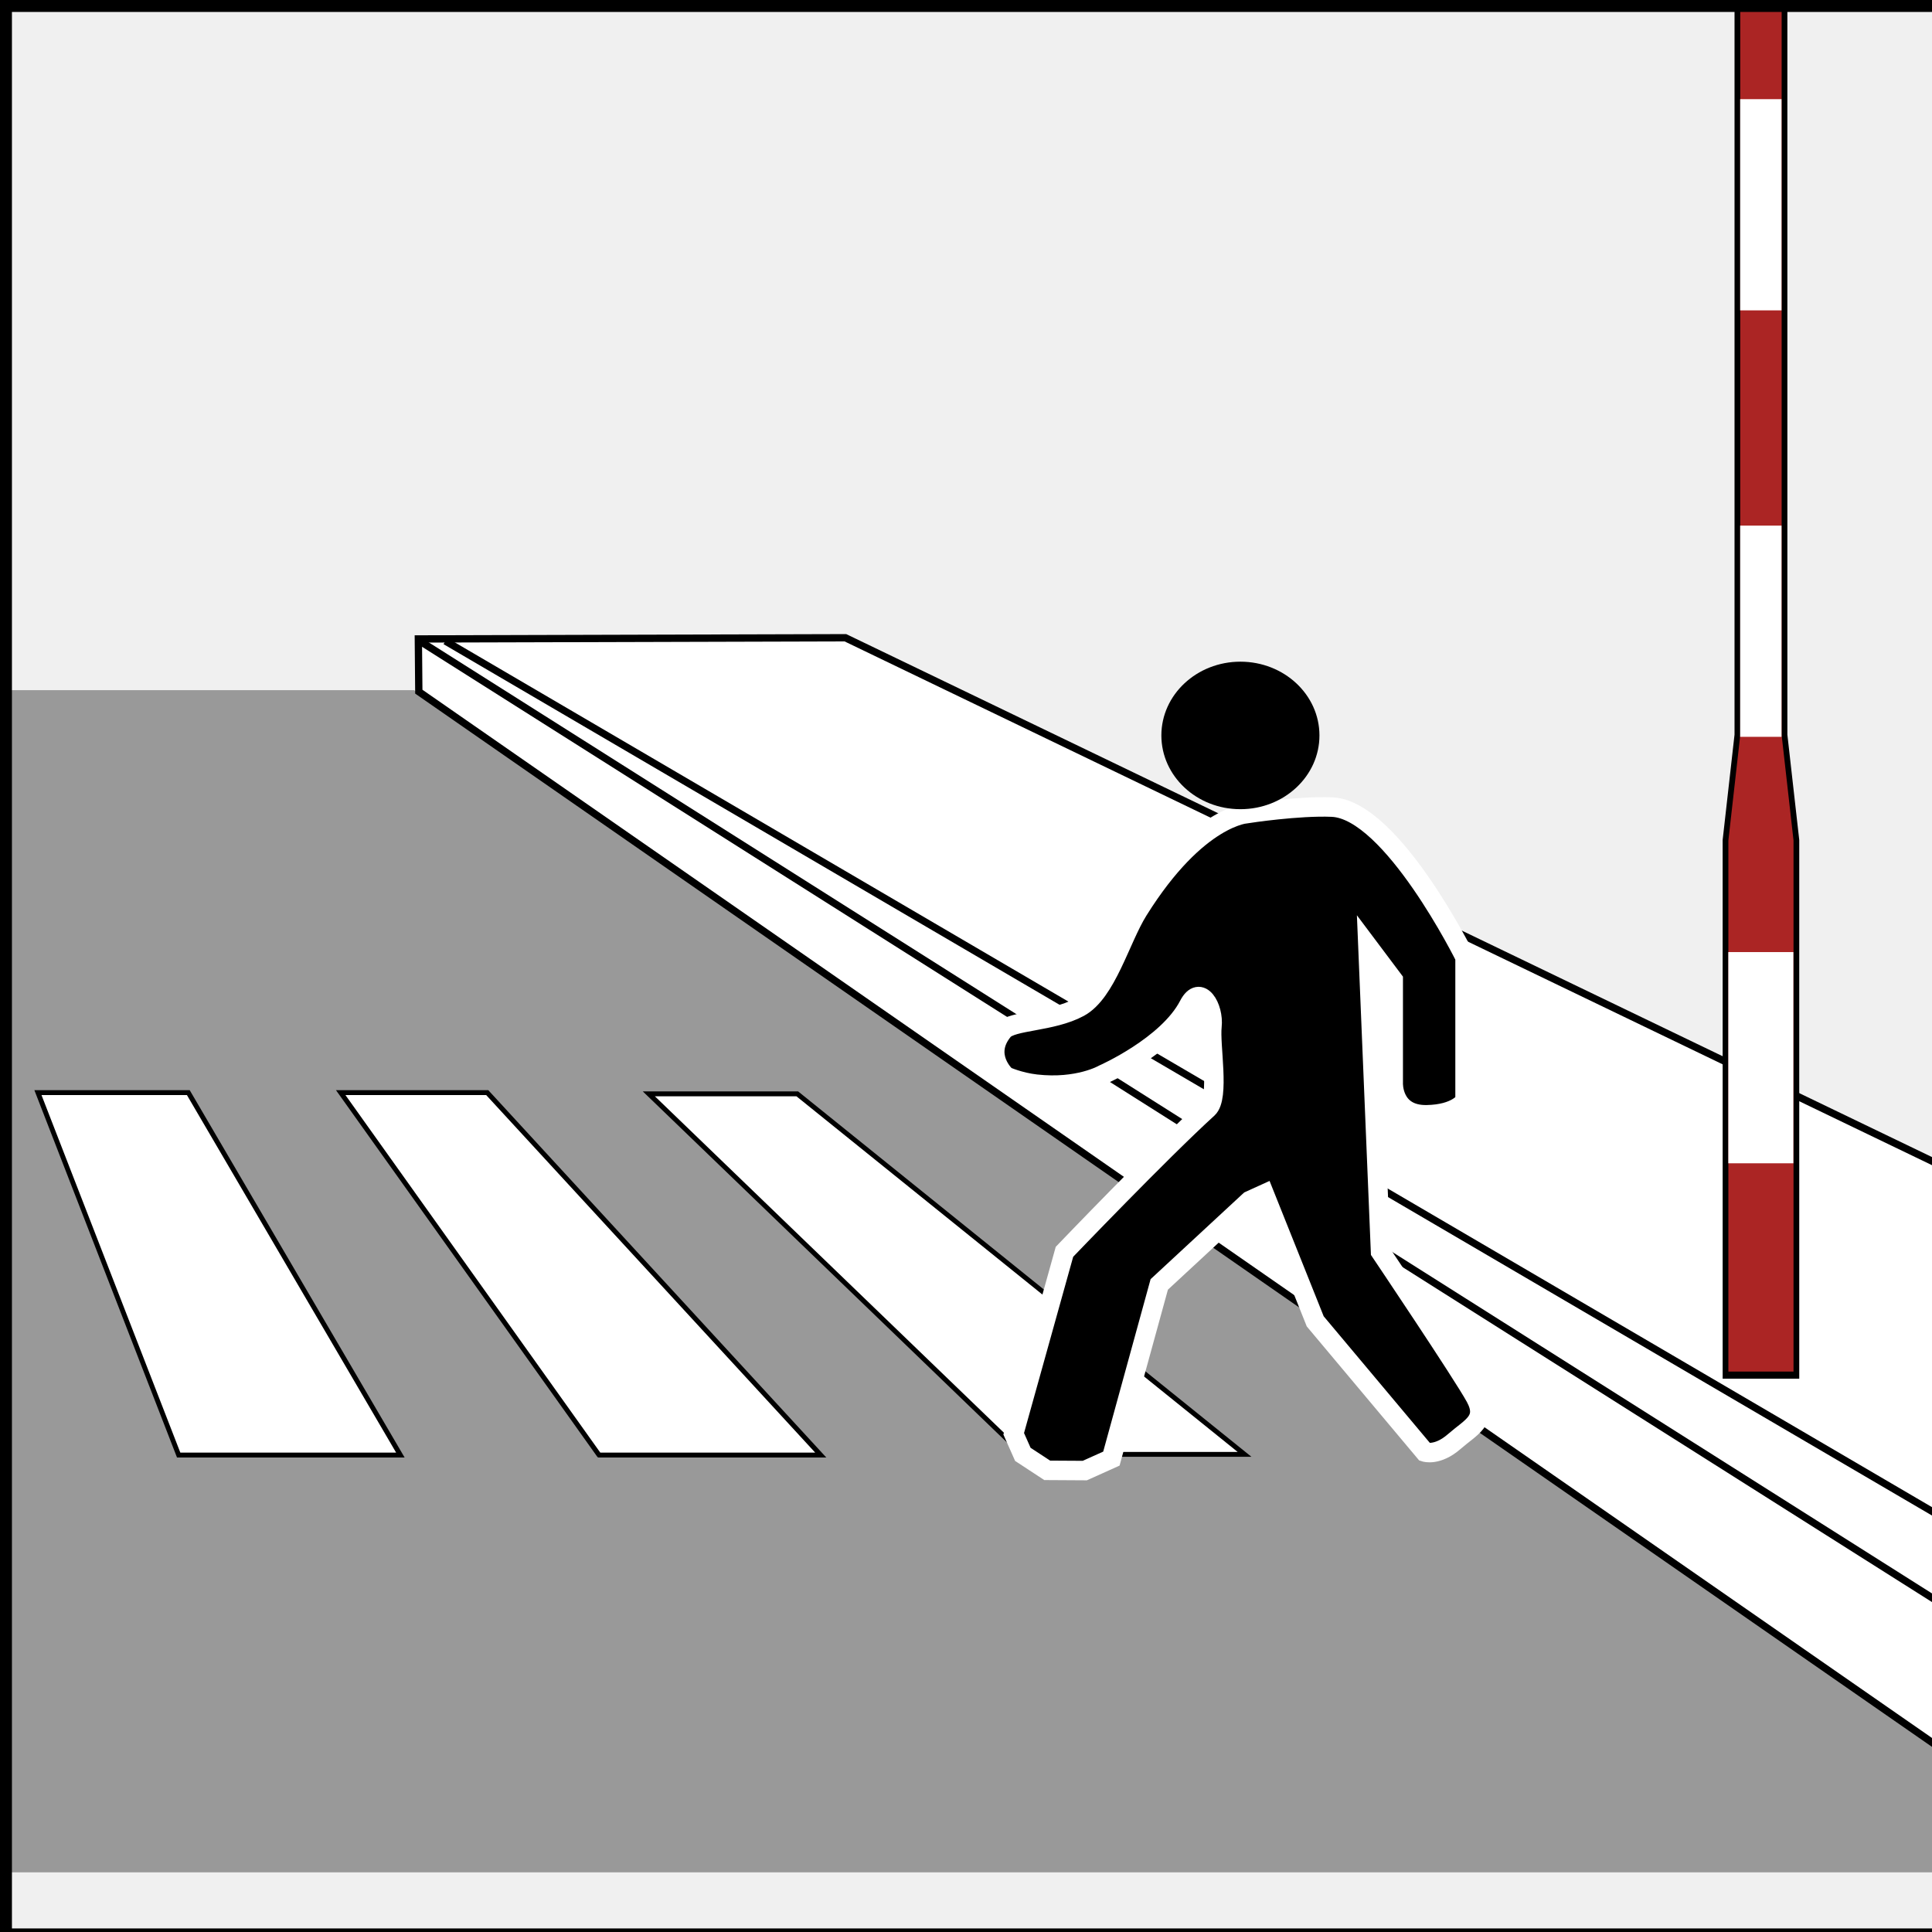
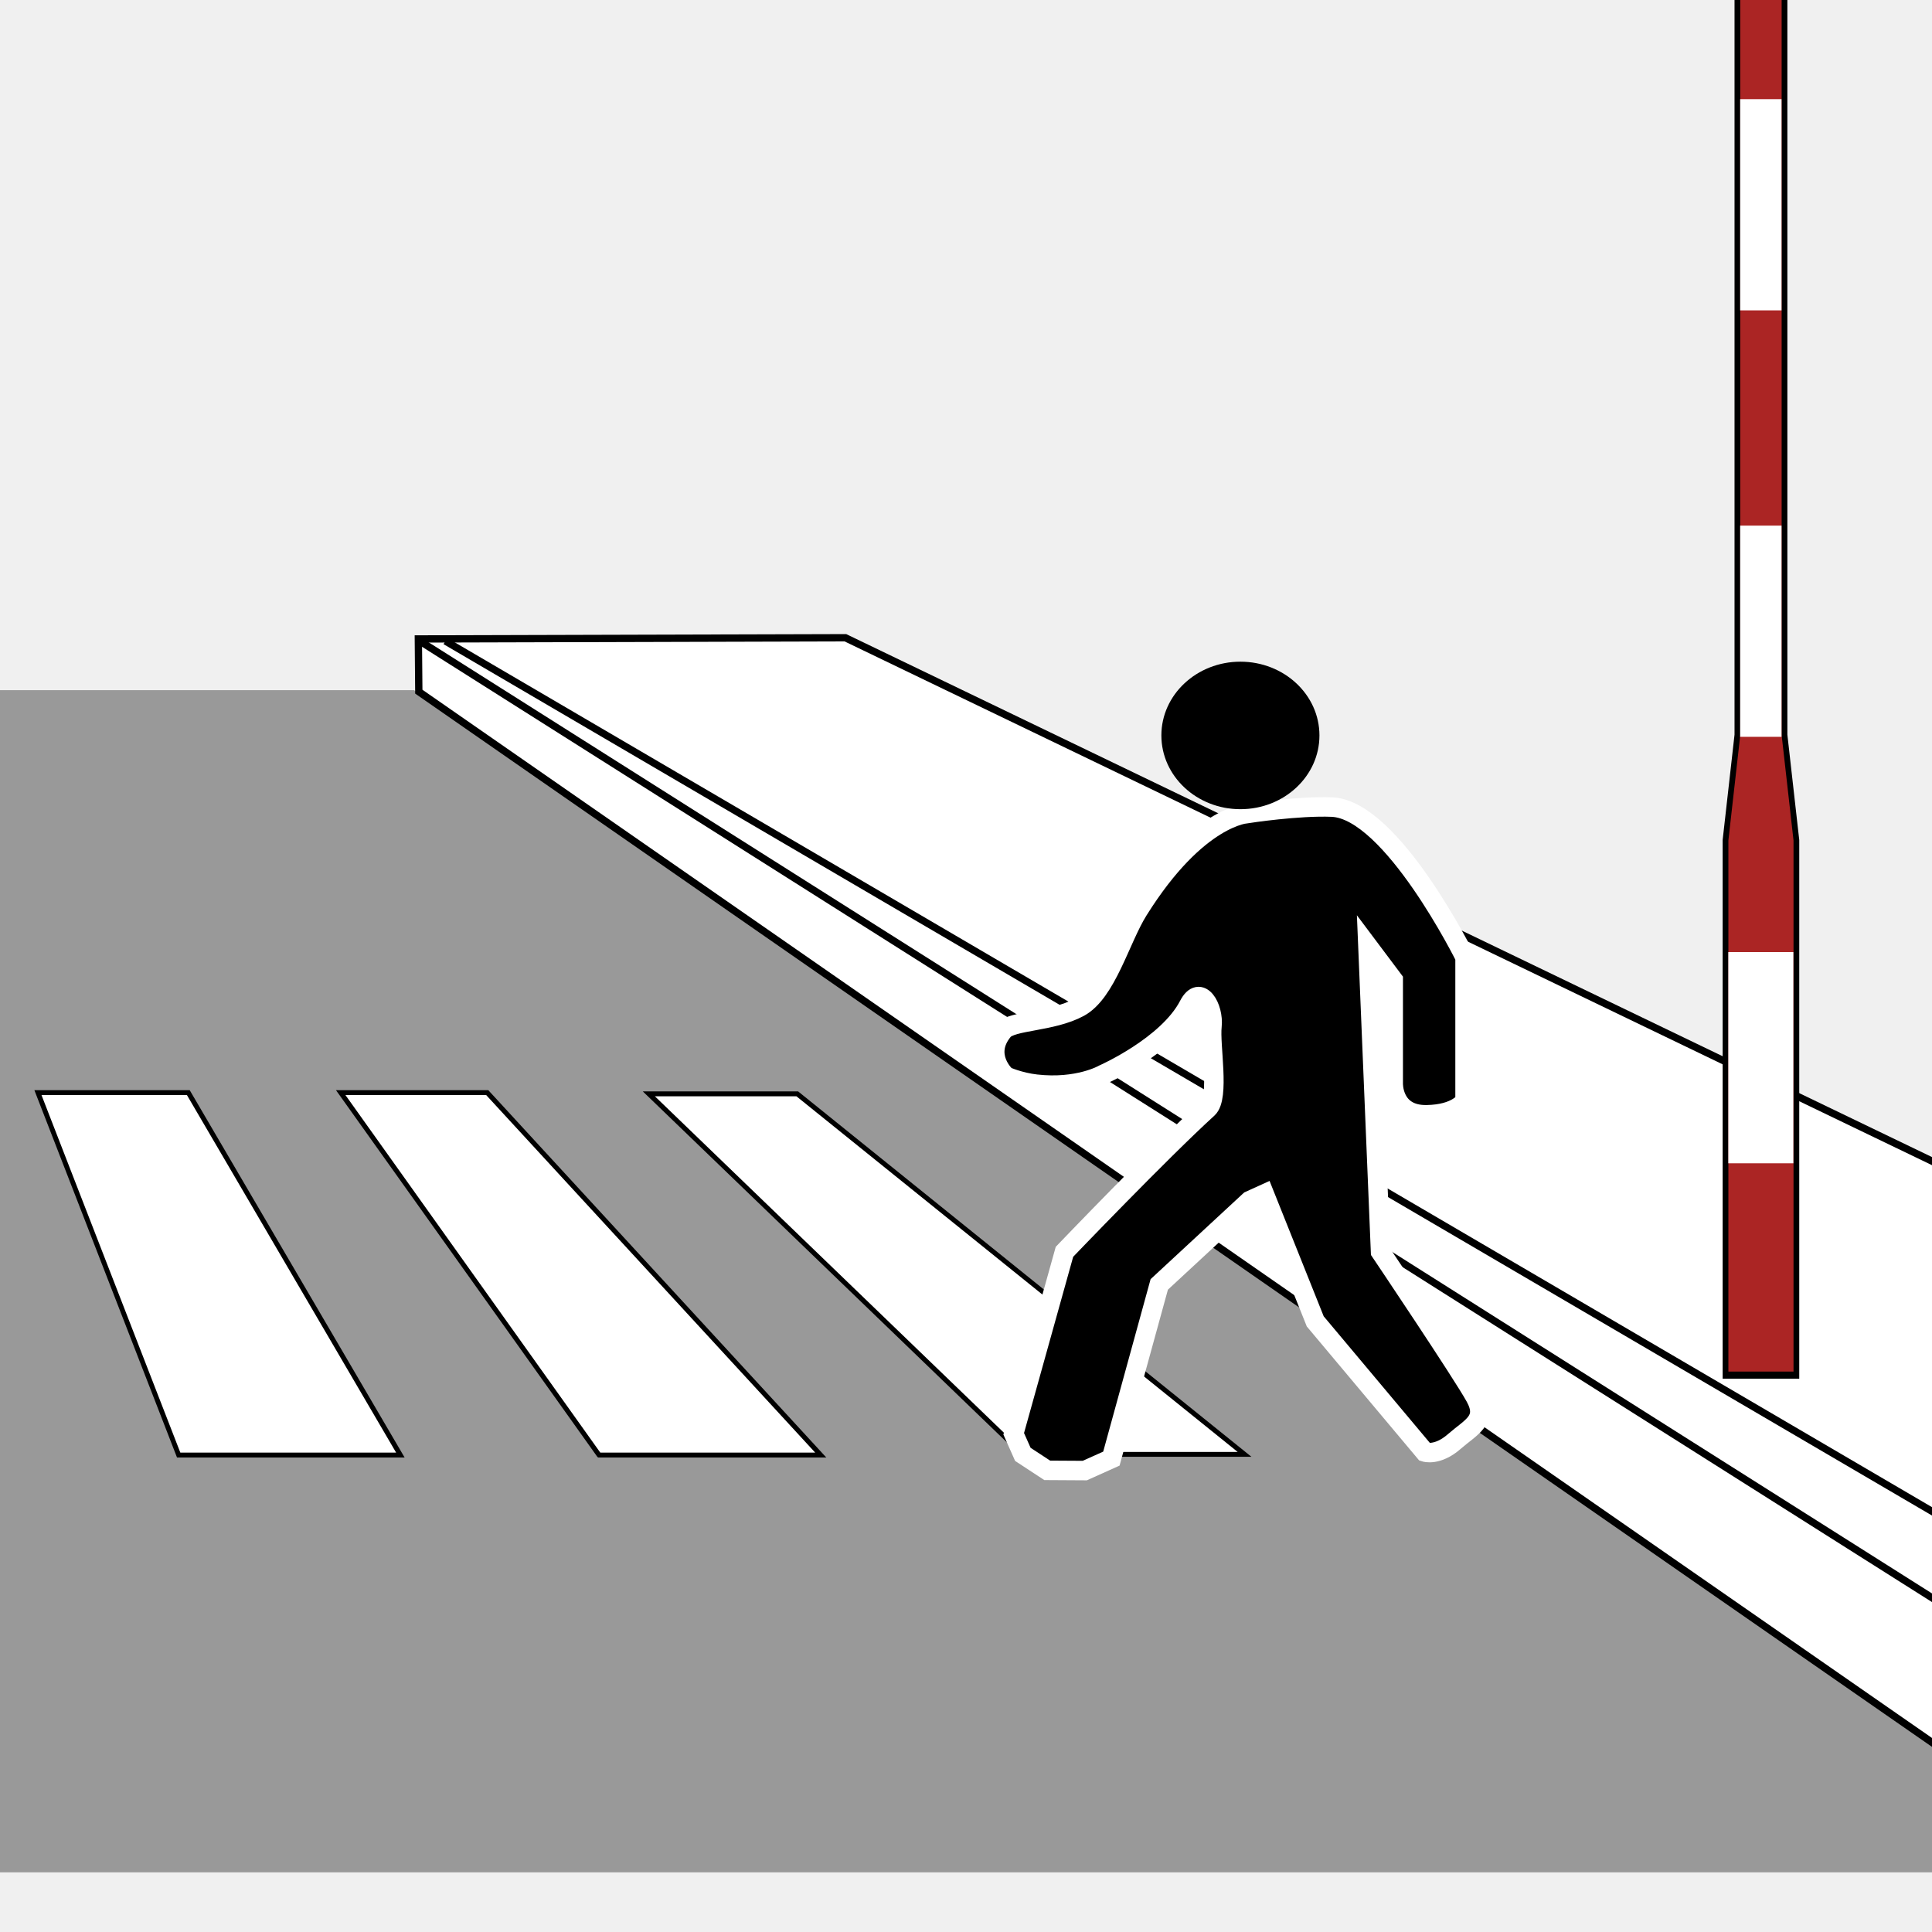
<svg xmlns="http://www.w3.org/2000/svg" xmlns:xlink="http://www.w3.org/1999/xlink" width="793.701" height="793.701" viewBox="0 0 210 210" version="1.1" id="svg8">
  <defs id="defs2">
    <clipPath clipPathUnits="userSpaceOnUse" id="clipPath1880">
      <path id="path1882" style="fill:#ff0000;fill-opacity:1;fill-rule:nonzero;stroke:none;stroke-width:0.265px;stroke-linecap:butt;stroke-linejoin:miter;stroke-opacity:1" d="M -51.405,-15.119 H 256.268 V 235.101 H -51.405 Z" />
    </clipPath>
  </defs>
  <g id="layer2" style="display:inline">
    <path d="M -303.319,203.515 H 230.372 L 45.013,75.018 h -163.42 z" fill="#999999" fill-rule="evenodd" id="path901" style="stroke-width:0.265" />
    <path d="m 91.889,69.32 241.909,116.517 c -34.7,-0.17 -69.408,0.508 -104.106,0 l 0.004,17.233 L 45.523,75.182 45.473,69.451 Z" fill="#ffffff" fill-rule="evenodd" stroke="#000000" stroke-width="0.794" id="path909" />
    <path d="M 230.319,186.524 45.614,69.668" fill="none" stroke="#000000" stroke-width="0.794" id="path911" />
    <path d="M -26.67,158.158 H -2.363 L -13.05,118.552 H -28.766 Z" fill="#ffffff" fill-rule="evenodd" stroke="#000000" stroke-width="0.529" id="path913" />
    <path d="M 19.42,158.158 H 43.518 L 20.468,118.761 H 4.123 Z" fill="#ffffff" fill-rule="evenodd" stroke="#000000" stroke-width="0.529" id="path915" />
    <path d="M 65.114,158.158 H 89.212 L 52.959,118.761 H 37.033 l 28.08,39.396 z" fill="#ffffff" fill-rule="evenodd" stroke="#000000" stroke-width="0.529" id="path917" />
    <path d="m 111.178,158.081 h 24.098 L 86.661,118.896 H 70.526 l 40.653,39.185 z" fill="#ffffff" fill-rule="evenodd" stroke="#000000" stroke-width="0.529" id="path919" />
    <path d="M 247.348,186.14 48.408,69.678" fill="none" stroke="#000000" stroke-dashoffset="13" stroke-width="0.786" id="path943" />
    <g transform="matrix(0.207473,0,0,0.257525,129.582,172.1226)" id="g955">
      <path d="m 342.91,-752.03 c 0,25.537 -20.702,46.238 -46.238,46.238 -25.537,0 -46.238,-20.702 -46.238,-46.238 0,-25.537 20.702,-46.238 46.238,-46.238 25.537,0 46.238,20.702 46.238,46.238 z" color="#000000" fill="#ffffff" stroke="#000000" stroke-width="3" id="path945" />
      <path d="m 275.62,-712.22 v 9.531 h 1.531 c 0.007,0.804 0.02,0.96 0.062,2 0.082,1.995 1.413,2.445 3.531,4.562 1.444,1.444 3.639,1.735 4.906,1.781 v 336.16 l -6.219,44.438 v 225.78 h 37.125 v -225.78 l -6.219,-44.438 v -336.41 c 1.011,-0.246 2.085,-0.71 2.906,-1.531 2.118,-2.118 3.337,-2.575 3.531,-4.562 0.101,-1.04 0.087,-1.079 0.094,-2 h 1.688 v -9.531 z" fill="#ab2524" fill-rule="evenodd" stroke="#000000" stroke-dashoffset="13" stroke-width="3" id="path947" />
      <path d="m 287.1,-446.52 h 21.673 v 89.146 H 287.1 Z" fill="#ffffff" fill-rule="evenodd" id="path949" />
      <path d="m 280.89,-266.52 h 34.081 v 89.146 H 280.89 Z" fill="#ffffff" fill-rule="evenodd" id="path951" />
      <path d="m 287.1,-626.52 h 21.673 v 89.146 H 287.1 Z" fill="#ffffff" fill-rule="evenodd" id="path953" />
    </g>
  </g>
  <g id="layer8" style="display:none">
    <g transform="matrix(0.09151281,0,0,0.09151281,300.1434,-127.0644)" id="g2615">
      <path d="m -1212.9,2012.8 27.117,0.944 0.681,-31.158 -24.423,-1.119 -3.375,31.333 z" fill="#17280b" stroke="#000000" stroke-width="5.345" id="path2602" />
      <path d="m -1219.4,2135.2 -7.201,85.691 37.868,4.883 -2.442,18.934 37.379,8.67 8.67,-37.38 -44.953,-9.647 -1.165,-65.596 -28.156,-5.556 z" fill="#17280b" stroke="#000000" stroke-width="5.345" id="path2604" />
      <g id="a">
        <path transform="rotate(3.0843)" d="m -1165.3,2064.1 h 160.11 v 145.29 h -160.11 z" fill="#1a1a1a" id="path2606" />
        <path d="m -1283,2144.5 7.827,-145.25 159.37,8.588 -7.772,144.24" fill="none" stroke="#d2a800" stroke-width="6" id="path2608" />
      </g>
      <use transform="translate(10.102,-159.6)" width="478.698" height="516.053" xlink:href="#a" id="use2611" x="0" y="0" />
      <path d="m -1205.1,1921.7 c 0,0 -0.923,-7.371 -0.861,-9.305 0.063,-1.933 4.747,-15.302 4.747,-15.302 l -5.045,0.607 -2.553,19.239 -5.441,0.987 0.434,-25.49 27.834,-13.356 c -1.353,-1.439 -2.154,-3.392 -2.086,-5.522 0.137,-4.254 3.697,-7.592 7.951,-7.455 4.254,0.137 7.592,3.698 7.455,7.951 -0.137,4.253 -3.7,7.588 -7.952,7.45 -0.296,0 -0.579,-0.064 -0.857,-0.113 l 0.459,0.489 c 0,0 1.035,3.924 2.529,5.516 l 4.12,15.977 15.493,10.932 -3.236,4.535 -16.044,-5.927 -4.742,-8.656 -5.792,11.795 7.974,16.49 8.553,34.284 -8.99,3.184 -8.684,-30.419 -5.179,-7.125 -16.264,36.962 -7.982,-4.119 14.161,-43.6" fill="#ffffff" fill-rule="evenodd" id="path2613" />
    </g>
  </g>
  <g id="layer3" style="display:inline;opacity:0.647">
    <rect style="fill:none;fill-opacity:1;stroke:none;stroke-width:4.107;stroke-linejoin:round;stroke-opacity:1" id="rect1771" width="307.673" height="250.22" x="-51.405" y="-15.119" clip-path="url(#clipPath1880)" transform="matrix(0.6928747,0,0,0.8489426,34.86111,12.07925)" />
  </g>
-   <g id="layer5" style="display:inline">
+   <g id="layer5" style="display:none">
    <rect style="fill:none;fill-opacity:1;stroke:#000000;stroke-width:4.107;stroke-linejoin:round;stroke-opacity:1" id="rect1897" width="213.179" height="212.423" x="-0.756" y="-0.756" />
  </g>
  <g id="layer6" style="display:inline" />
  <g id="layer7" style="display:inline">
    <path d="m 135.627,88.415 c 0,0 -5.431,0.174 -11.911,10.539 -1.959,3.132 -3.435,8.934 -6.414,10.539 -2.979,1.605 -7.322,1.406 -8.248,2.52 -2.247,2.7 0.282,4.966 0.282,4.966 0,0 1.448,0.659 3.284,0.866 4.57,0.519 7.314,-1.071 7.314,-1.071 0,0 6.988,-3.079 9.281,-7.509 1.228,-2.374 2.749,0.229 2.52,2.291 -0.229,2.062 0.866,7.731 -0.457,8.934 -5.04,4.58 -15.576,15.576 -15.576,15.576 l -5.516,19.78 0.993,2.236 2.649,1.738 4.085,0.024 2.89,-1.3 5.203,-18.933 9.829,-9.105 1.59,-0.722 5.535,13.842 11.913,14.204 c 0,0 1.37,0.459 3.206,-1.146 1.836,-1.605 3.663,-2.289 2.291,-4.809 -1.372,-2.52 -10.31,-15.811 -10.31,-15.811 l -1.372,-33.217 2.749,3.663 v 11.225 c 0,0 -0.138,3.513 3.663,3.437 3.28,-0.064 4.146,-1.512 4.146,-1.512 v -15.608 c 0,0 -7.949,-16.042 -14.454,-16.324 -3.67,-0.158 -9.164,0.688 -9.164,0.688 z" stroke="#ffffff" id="path1931" style="stroke-width:2.117" />
    <ellipse cx="134.827" cy="79.939" rx="8.591" ry="8.017" id="ellipse1933" style="stroke-width:2.117" />
  </g>
  <path style="font-variation-settings:normal;opacity:1;vector-effect:none;fill:none;fill-opacity:1;stroke:none;stroke-width:11.906;stroke-linecap:butt;stroke-linejoin:round;stroke-miterlimit:4;stroke-dasharray:none;stroke-dashoffset:0;stroke-opacity:1;stop-color:#000000;stop-opacity:1" id="path1866" d="m 218.98,141.832 c -14.147,11.99 -28.756,23.413 -43.267,34.954 -2.384,1.896 -11.148,8.356 -13.923,12.03 -0.574,0.76 -0.628,1.799 -0.942,2.699 -0.055,1.495 0.587,2.968 0.503,4.462 -0.179,3.175 -2.032,7.209 -2.878,10.294 -0.272,0.991 -0.432,2.009 -0.648,3.013 -0.243,1.497 -0.978,4.333 -0.251,5.87 0.32,0.677 0.836,0.936 1.413,1.361 3.817,1.376 3.158,1.139 8.953,0.25 2.906,-0.446 5.811,-0.928 8.677,-1.585 7.837,-1.795 15.613,-3.845 23.42,-5.768 16.555,-4.883 33.317,-9.043 49.888,-13.87 3.344,-0.974 6.765,-1.783 9.947,-3.2 0.639,-0.285 1.503,-1.136 1.162,-1.748 -0.566,-1.016 -2.076,-1.054 -3.064,-1.667 -0.876,-0.543 -1.678,-1.197 -2.518,-1.796 0.17,-0.94 0.08,-1.967 0.509,-2.82 0.503,-0.999 7.856,-11.269 7.973,-11.432 2.736,-3.805 6.077,-8.122 8.506,-12.175 0.882,-1.471 1.566,-3.052 2.349,-4.577 0.618,-2.142 2.027,-3.997 2.445,-6.208 0.134,-0.709 0.114,-1.44 0.19,-2.158 0.538,-5.13 0.05,0.554 0.475,-4.763 -0.122,-1.681 0.741,-4.511 -0.854,-5.836 -2.509,-2.084 -7.907,-1.657 -10.215,-1.557 -3.493,0.152 -6.957,0.702 -10.435,1.053 -8.577,1.661 -17.148,4.024 -24.495,8.931 -0.37,0.247 -3.612,2.572 -4.149,4.001 -0.072,0.191 0.103,0.396 0.155,0.593 0.252,-0.202 0.774,-0.283 0.756,-0.605 -0.059,-1.047 -2.042,-1.197 -2.503,-1.251 -1.795,-0.21 -2.77,0.175 -4.723,0.456 -1.26,0.181 -2.523,0.335 -3.785,0.502 -2.759,0.189 -3.797,0.342 -6.37,0.263 -0.88,-0.027 -1.385,-0.303 -2.258,-0.316 -0.179,0.036 -1.412,0.231 -1.225,-0.415 0.208,-0.719 -1.05,-0.437 -0.719,0.234 v 0 c 0.422,0.853 0.969,1.097 1.942,0.936 0.852,-0.012 1.354,0.289 2.262,0.316 2.607,0.079 3.677,-0.078 6.467,-0.27 1.268,-0.168 2.539,-0.321 3.805,-0.505 2.2,-0.32 4.784,-0.985 6.897,0.131 -0.195,0.911 -0.03,-0.07 0.616,-0.694 1.008,-0.974 2.041,-1.941 3.205,-2.721 7.253,-4.86 15.726,-7.187 24.198,-8.837 3.444,-0.35 6.874,-0.886 10.332,-1.05 1.163,-0.055 7.404,-0.467 9.563,1.134 1.552,1.152 0.625,3.929 0.779,5.443 -0.479,5.999 0.122,-1.123 -0.475,4.76 -0.068,0.665 -0.038,1.341 -0.159,1.998 -0.4,2.17 -1.802,3.982 -2.395,6.086 -0.769,1.501 -1.439,3.056 -2.306,4.503 -2.423,4.044 -5.764,8.362 -8.493,12.157 -0.403,0.561 -7.572,10.52 -8.108,11.786 -0.458,1.082 -0.13,2.347 -0.195,3.52 0.893,0.628 1.687,1.429 2.68,1.883 0.834,0.381 2.05,-0.084 2.691,0.572 0.373,0.382 -0.256,1.206 -0.746,1.418 -3.188,1.378 -6.583,2.22 -9.917,3.191 -16.564,4.825 -33.318,8.983 -49.867,13.864 -7.792,1.92 -15.553,3.966 -23.375,5.759 -2.85,0.653 -5.741,1.121 -8.629,1.578 -5.929,0.938 -4.663,1.093 -8.423,-0.113 -0.144,-0.101 -0.979,-0.625 -1.115,-0.901 -0.7,-1.424 0.032,-4.189 0.251,-5.558 0.209,-0.98 0.363,-1.973 0.628,-2.94 0.938,-3.417 2.712,-7.033 2.91,-10.613 0.029,-0.519 -0.419,-3.356 -0.537,-4.137 0.253,-0.801 0.251,-1.734 0.759,-2.404 2.798,-3.69 11.44,-10.049 13.858,-11.972 14.519,-11.546 29.136,-22.976 43.29,-34.972 0.571,-0.484 0.079,-1.058 -0.492,-0.574 z" />
  <path style="font-variation-settings:normal;opacity:1;vector-effect:none;fill:none;fill-opacity:1;stroke:none;stroke-width:11.906;stroke-linecap:butt;stroke-linejoin:round;stroke-miterlimit:4;stroke-dasharray:none;stroke-dashoffset:0;stroke-opacity:1;stop-color:#000000;stop-opacity:1" id="path1876" d="m 327.413,98.891 c 8.012,9.427 5.348,5.962 13.03,16.428 2.161,2.945 4.333,5.882 6.423,8.878 1.971,2.827 4.06,5.588 5.756,8.588 3.098,5.479 5.93,13.24 8.231,19.063 3.229,10.315 5.548,17.468 8.47,27.726 2.487,8.73 3.801,13.071 4.915,22.01 1.081,8.671 0.691,11.957 0.52,20.77 -0.344,11.436 -0.632,22.029 -5.363,32.669 -2.254,5.068 -5.813,9.968 -9.569,14.013 -2.049,2.207 -4.372,4.143 -6.558,6.214 -2.558,1.982 -5.017,4.099 -7.674,5.946 -9.648,6.707 -20.4,12.262 -32.103,14.307 -14.414,2.518 -23.354,2.126 -37.6,2.317 -17.189,-0.542 -34.702,-2.289 -50.071,-10.747 -6.248,-3.439 -12.674,-9.28 -17.287,-14.793 -1.78,-2.127 -3.19,-4.539 -4.785,-6.809 -5.915,-8.998 -10.007,-19.093 -12.909,-29.44 -1.158,-4.128 -2.319,-8.269 -3.064,-12.491 -0.777,-4.402 -0.995,-8.884 -1.493,-13.327 -0.027,-11.049 -0.297,-22.903 4.963,-33.018 2.638,-5.073 4.854,-6.795 8.789,-10.939 2.694,-2.091 5.343,-4.24 8.081,-6.272 4.08,-3.028 8.132,-6.103 12.368,-8.907 8.687,-5.75 23.881,-14.442 32.715,-19.515 5.924,-3.402 11.995,-6.554 17.81,-10.138 4.713,-2.905 9.167,-6.21 13.75,-9.315 5.05,-4.182 7.931,-6.096 11.905,-10.662 3.642,-4.185 0.215,-1.568 4.584,-5.34 3.09,-2.667 5.074,-3.698 8.692,-5.99 4.905,-2.638 6.775,-3.937 12.207,-5.624 2.329,-0.723 12.621,-2.896 14.95,-3.386 8.135,-1.713 5.207,-1.192 11.838,-2.172 0.554,0.023 1.122,0.197 1.662,0.07 0.267,-0.063 -0.506,-0.334 -0.776,-0.279 -0.512,0.105 -0.983,0.399 -1.392,0.725 -2.149,1.713 -1.752,3.771 -1.644,6.264 -0.084,4.29 -1.461,7.07 -4.087,10.353 -0.783,0.979 -1.699,1.847 -2.471,2.834 -4.909,6.269 0.815,-0.452 -2.337,3.202 -0.884,0.39 -0.874,1.075 -1.171,1.874 -0.213,0.574 -0.524,1.108 -0.746,1.679 -0.266,0.235 -0.545,0.456 -0.799,0.704 -0.258,0.252 -0.538,0.492 -0.737,0.794 -0.519,0.788 -0.286,2.38 -1.37,2.668 -0.723,0.192 -0.325,1.054 0.325,0.683 v 0 c 0.963,-0.55 1.111,-1.201 1.404,-2.229 0.058,-0.205 0.079,-0.43 0.196,-0.608 0.189,-0.288 0.462,-0.511 0.701,-0.758 0.322,-0.332 0.656,-0.653 0.984,-0.98 0.235,-0.608 0.554,-1.181 0.78,-1.792 0.303,-0.818 0.122,-1.105 1.005,-1.543 3.576,-4.179 -2.885,3.463 2.333,-3.198 0.787,-1.004 1.721,-1.887 2.514,-2.887 2.721,-3.431 4.148,-6.37 4.23,-10.833 -0.114,-2.072 -0.602,-4.099 1.239,-5.557 0.816,-0.646 2.907,-1.019 1.846,-1.871 -0.468,-0.376 -1.201,-0.042 -1.802,-0.062 -6.668,0.988 -3.737,0.465 -11.886,2.181 -2.463,0.519 -12.639,2.665 -15.068,3.421 -5.489,1.709 -7.383,3.023 -12.335,5.689 -3.653,2.316 -5.697,3.382 -8.819,6.091 -4.574,3.969 -0.929,1.133 -4.594,5.351 -3.931,4.524 -6.784,6.417 -11.787,10.564 -4.567,3.095 -9.004,6.389 -13.7,9.284 -5.817,3.585 -11.89,6.738 -17.815,10.141 -8.888,5.105 -24.045,13.775 -32.778,19.556 -4.244,2.81 -8.305,5.888 -12.39,8.923 -2.768,2.056 -5.444,4.232 -8.166,6.349 -4.03,4.257 -6.245,5.97 -8.944,11.181 -5.301,10.234 -5.052,22.206 -5.011,33.38 0.503,4.474 0.726,8.989 1.51,13.422 0.749,4.24 1.916,8.399 3.079,12.545 2.924,10.419 7.051,20.581 13.01,29.64 1.62,2.3 3.052,4.744 4.86,6.899 4.694,5.596 11.184,11.476 17.54,14.966 15.468,8.493 33.08,10.265 50.373,10.806 14.337,-0.195 23.287,0.2 37.799,-2.347 11.793,-2.07 22.634,-7.671 32.356,-14.435 2.677,-1.862 5.154,-3.996 7.731,-5.995 5.264,-4.996 7.927,-6.966 11.997,-12.946 3.613,-5.307 6.084,-10.742 7.548,-17.035 1.822,-7.832 1.803,-15.472 2.18,-23.448 0.17,-8.882 0.561,-12.174 -0.531,-20.914 -1.122,-8.972 -2.441,-13.34 -4.936,-22.095 -2.938,-10.311 -5.242,-17.414 -8.492,-27.789 -2.35,-5.946 -5.144,-13.615 -8.306,-19.207 -1.701,-3.008 -3.796,-5.776 -5.772,-8.61 -2.091,-2.999 -4.265,-5.939 -6.429,-8.887 -7.699,-10.487 -5.042,-7.034 -13.051,-16.456 -0.485,-0.57 -1.07,-0.092 -0.585,0.479 z" />
</svg>
